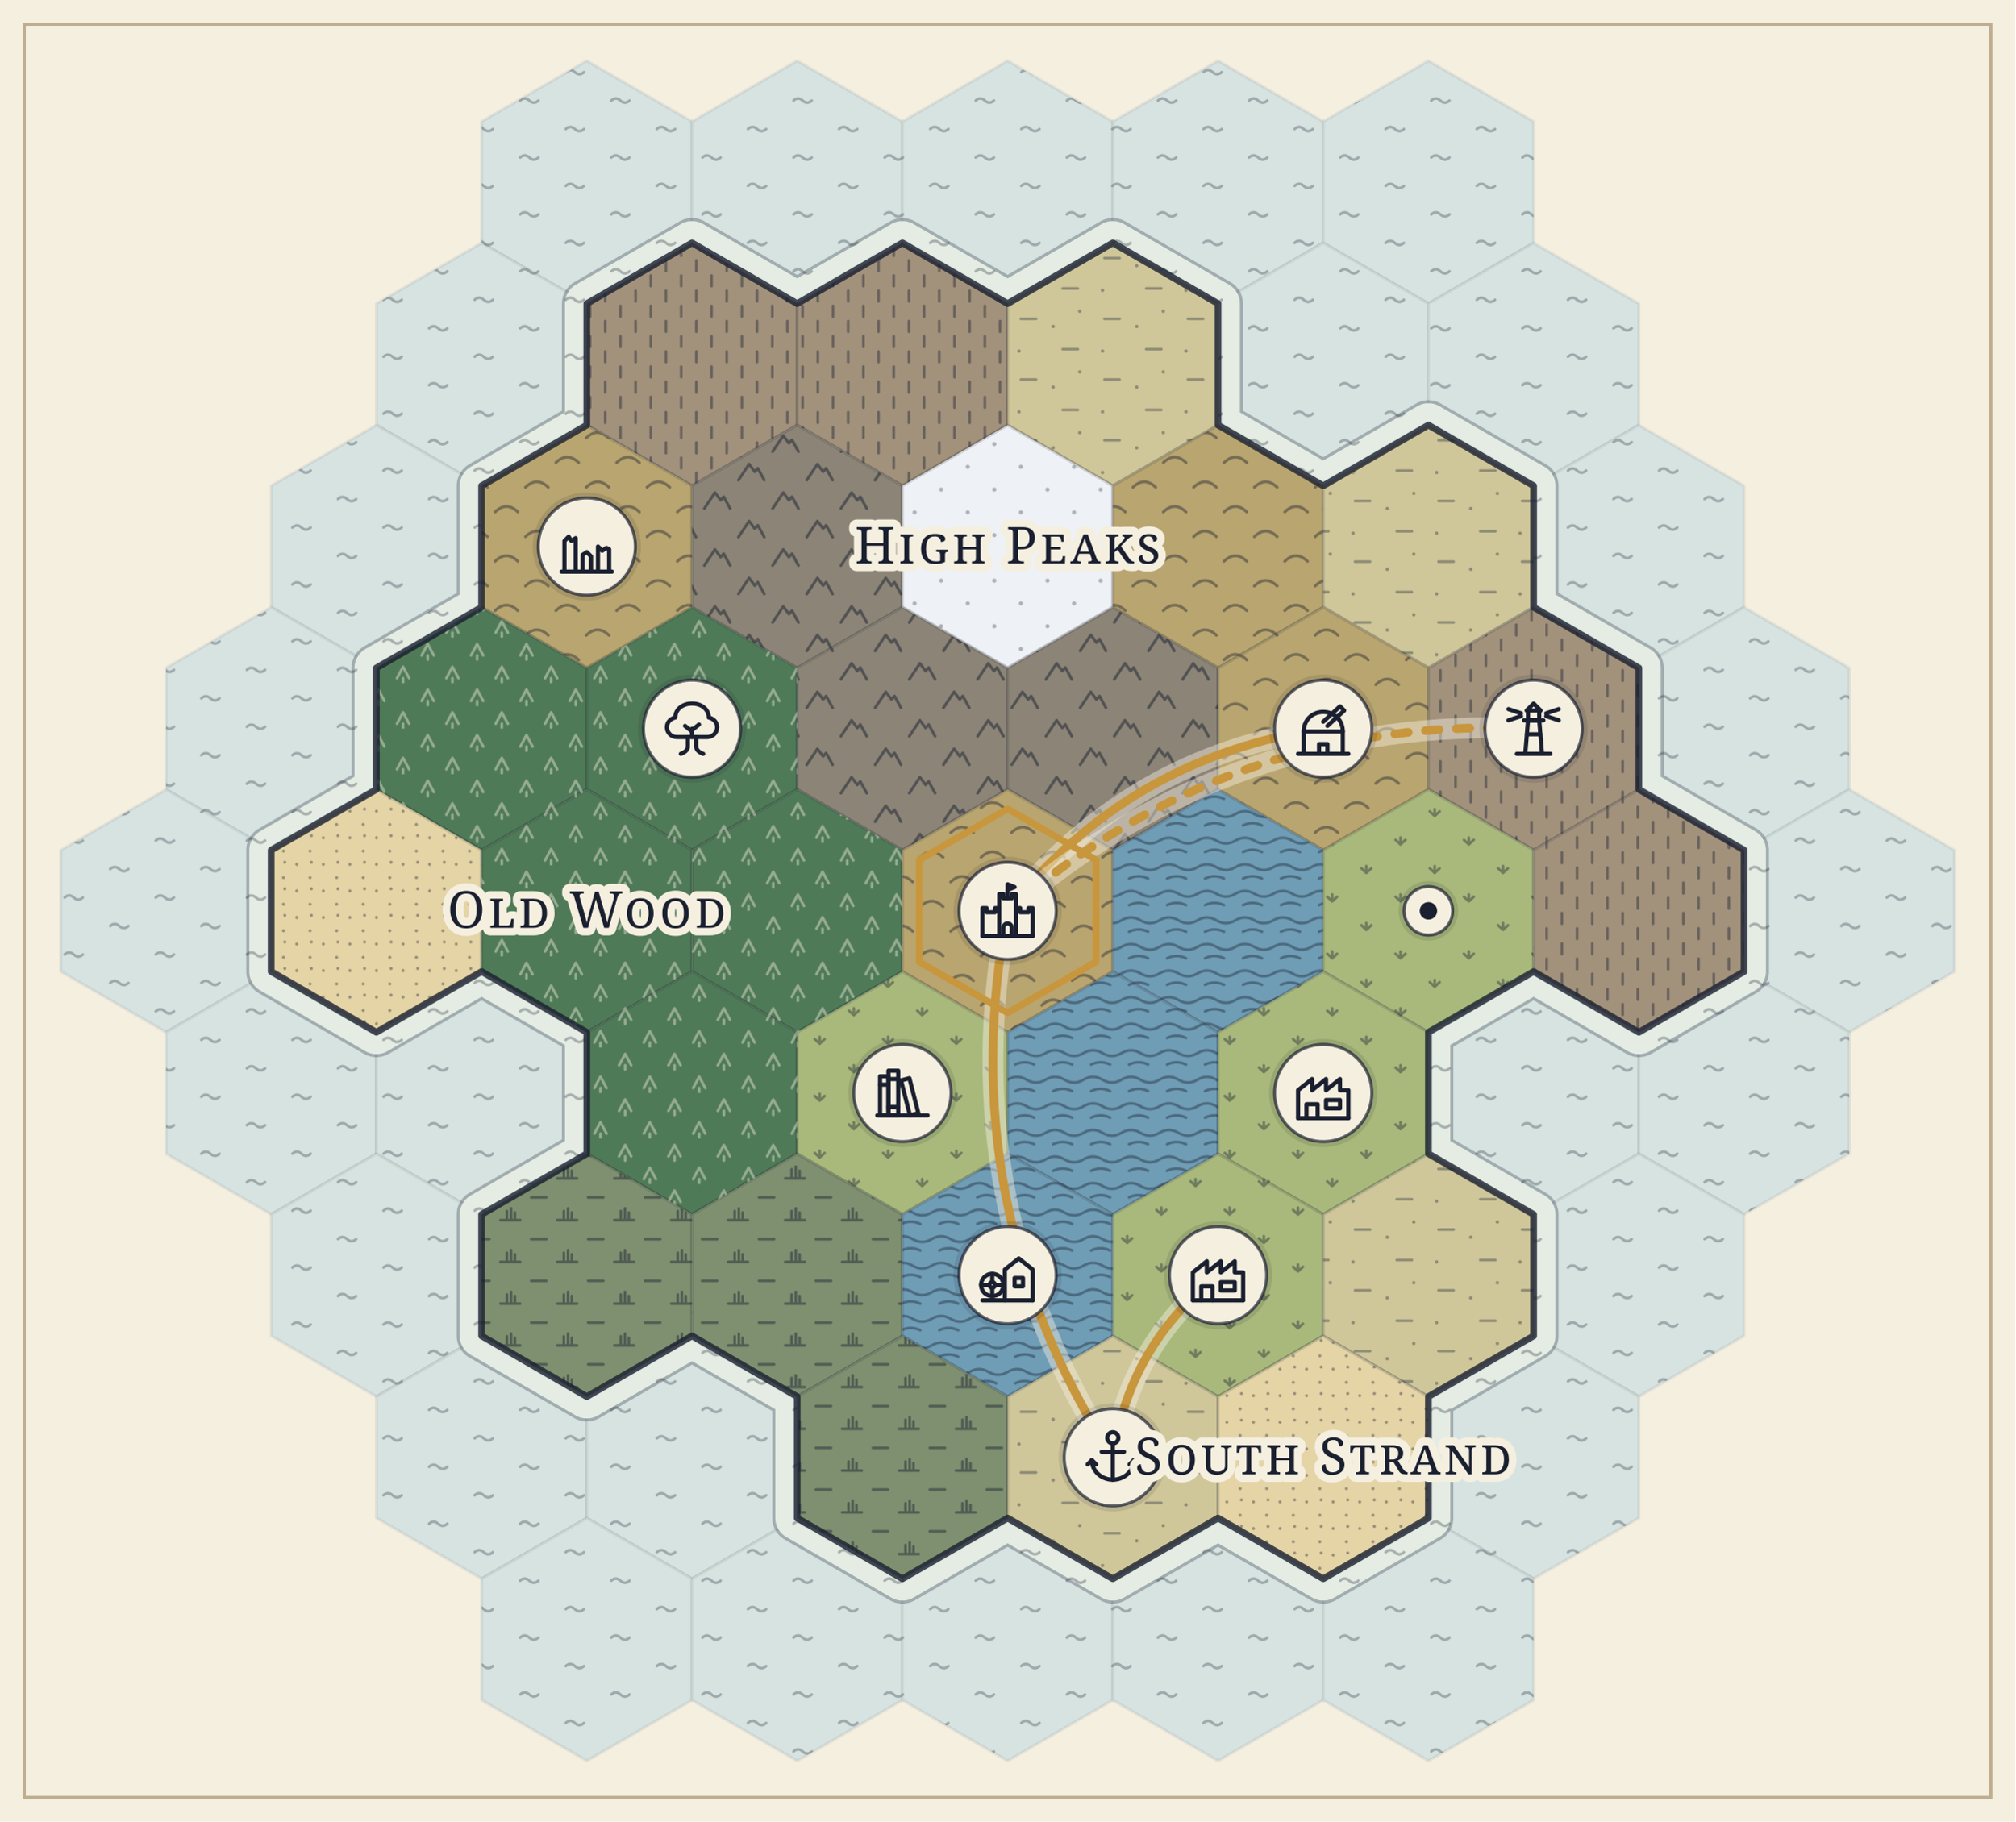
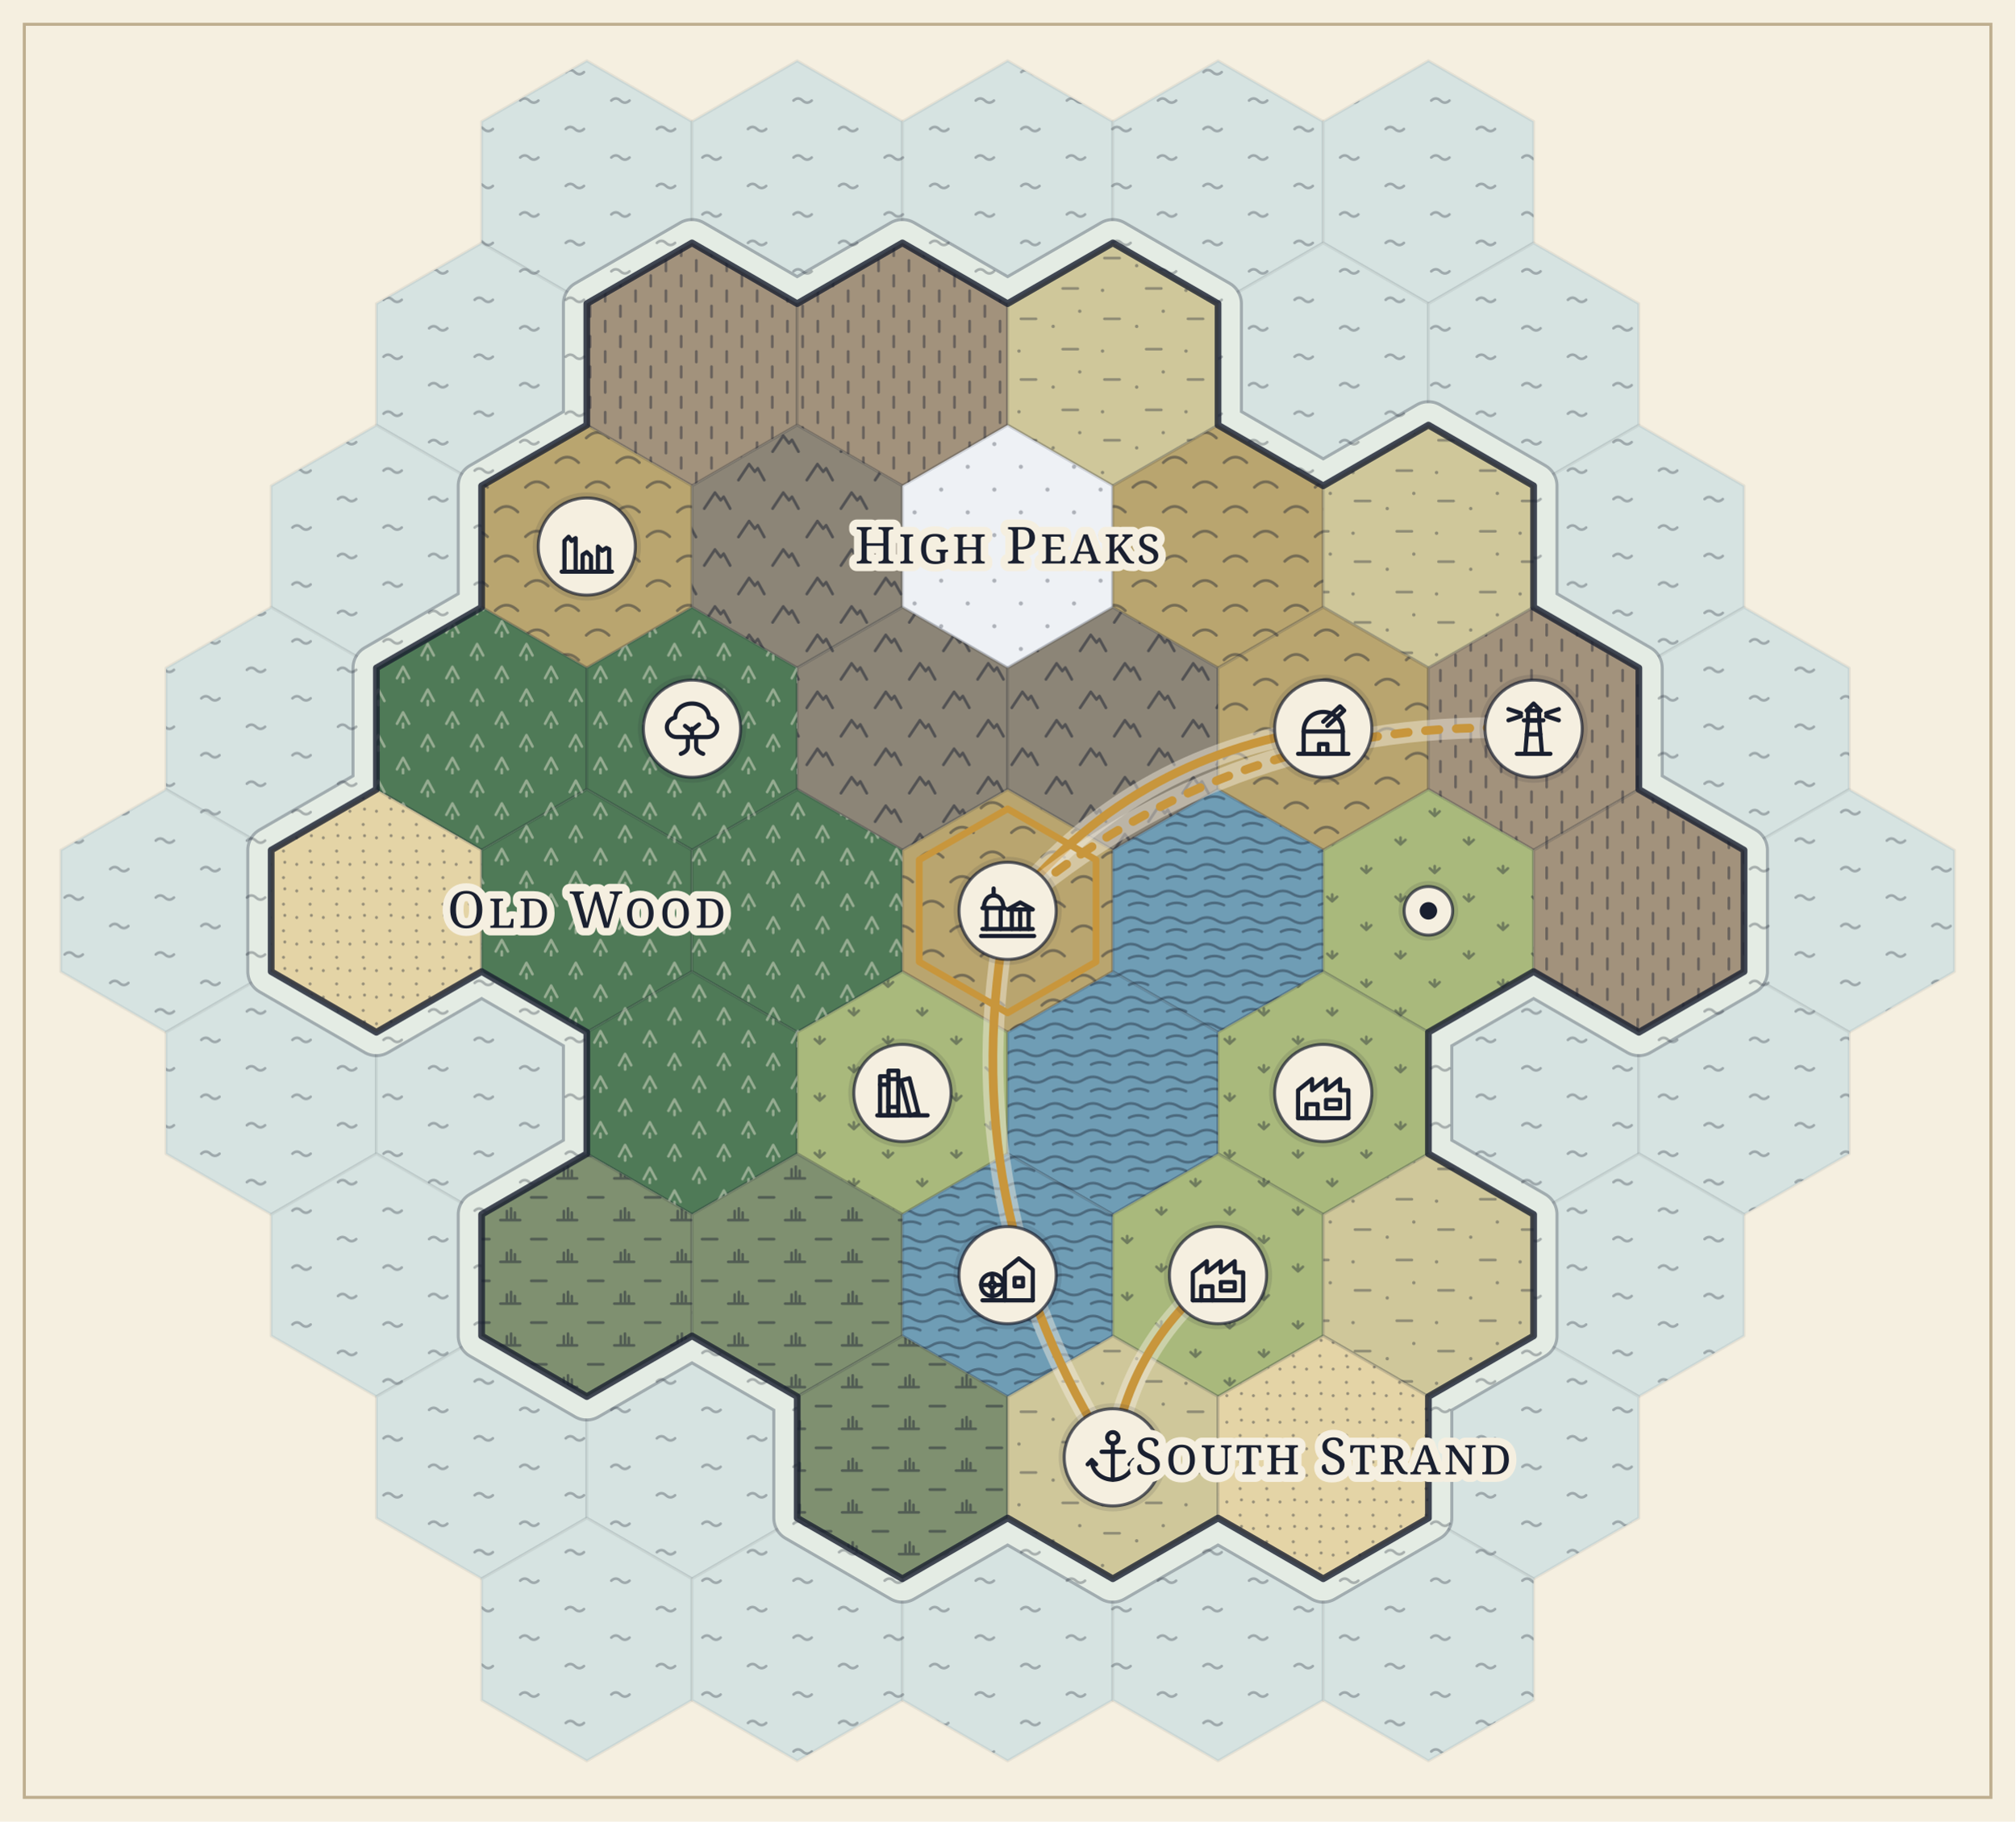
<svg xmlns="http://www.w3.org/2000/svg" viewBox="-265.42 -240 530.83 480" width="530.83" height="480" role="img" aria-labelledby="ki-map-arcadia-title">
  <defs>
    <pattern id="ki-map-arcadia-pattern-grassland" patternUnits="userSpaceOnUse" width="18" height="15">
      <g opacity="0.4">
        <path d="M3.2 3.8 L4.5 5 M4.5 3.2 L4.5 5 M5.8 3.8 L4.5 5 M12.2 11.3 L13.5 12.5 M13.5 10.7 L13.5 12.5 M14.8 11.3 L13.5 12.5" fill="none" stroke="#1a2030" stroke-width="0.7" stroke-linecap="round" stroke-linejoin="round" />
      </g>
    </pattern>
    <pattern id="ki-map-arcadia-pattern-forest" patternUnits="userSpaceOnUse" width="13" height="12">
      <g opacity="0.42">
        <path d="M1.65 4.7 L3.25 1.7 L4.85 4.7 M3.25 4.7 V5.8 M8.15 10.7 L9.75 7.7 L11.35 10.7 M9.75 10.7 V11.8" fill="none" stroke="#f5efe0" stroke-width="0.7" stroke-linecap="round" stroke-linejoin="round" />
      </g>
    </pattern>
    <pattern id="ki-map-arcadia-pattern-hills" patternUnits="userSpaceOnUse" width="16" height="13">
      <g opacity="0.42">
        <path d="M1 5.4 Q4 2.5 7 5.4 M9 11.9 Q12 9 15 11.9" fill="none" stroke="#1a2030" stroke-width="0.75" stroke-linecap="round" stroke-linejoin="round" />
      </g>
    </pattern>
    <pattern id="ki-map-arcadia-pattern-mountain" patternUnits="userSpaceOnUse" width="18" height="15">
      <g opacity="0.5">
        <path d="M1.1 6.5 L3.9 2.3 L5.4 4.3 L6.2 3.4 L7.9 6.5 M10.1 14 L12.9 9.8 L14.4 11.8 L15.2 10.9 L16.9 14" fill="none" stroke="#1a2030" stroke-width="0.75" stroke-linecap="round" stroke-linejoin="round" />
      </g>
    </pattern>
    <pattern id="ki-map-arcadia-pattern-coastal" patternUnits="userSpaceOnUse" width="22" height="16">
      <g opacity="0.35">
        <path d="M3.5 4 H7.5 M14.5 12 H18.5" fill="none" stroke="#1a2030" stroke-width="0.7" stroke-linecap="round" stroke-linejoin="round" />
        <g fill="#1a2030">
          <circle cx="12" cy="6" r="0.45" />
          <circle cx="3" cy="12.5" r="0.45" />
          <circle cx="19" cy="2" r="0.45" />
        </g>
      </g>
    </pattern>
    <pattern id="ki-map-arcadia-pattern-cliffs" patternUnits="userSpaceOnUse" width="8" height="8">
      <g opacity="0.42">
        <path d="M2 0.6 V3.4 M6 4.6 V7.4" fill="none" stroke="#1a2030" stroke-width="0.7" stroke-linecap="round" stroke-linejoin="round" />
      </g>
    </pattern>
    <pattern id="ki-map-arcadia-pattern-sand" patternUnits="userSpaceOnUse" width="7" height="7">
      <g opacity="0.38">
        <g fill="#1a2030">
          <circle cx="1.75" cy="1.75" r="0.4" />
          <circle cx="5.25" cy="5.25" r="0.4" />
          <circle cx="5.6" cy="1.2" r="0.4" />
        </g>
      </g>
    </pattern>
    <pattern id="ki-map-arcadia-pattern-river" patternUnits="userSpaceOnUse" width="20" height="7">
      <g opacity="0.4">
        <path d="M0 2.5 Q2.5 1 5 2.5 T10 2.5 T15 2.5 T20 2.5 M2 5.5 Q4.5 4.3 7 5.5 M12 5.5 Q14.5 4.3 17 5.5" fill="none" stroke="#1a2030" stroke-width="0.7" stroke-linecap="round" stroke-linejoin="round" />
      </g>
    </pattern>
    <pattern id="ki-map-arcadia-pattern-marsh" patternUnits="userSpaceOnUse" width="15" height="11">
      <g opacity="0.45">
        <path d="M1.4 4.5 H6.6 M3.1 4.5 V2.1 M4.2 4.5 V1.4 M5.2 4.5 V2.5 M9.5 9.5 H13.5" fill="none" stroke="#1a2030" stroke-width="0.7" stroke-linecap="round" stroke-linejoin="round" />
      </g>
    </pattern>
    <pattern id="ki-map-arcadia-pattern-snow" patternUnits="userSpaceOnUse" width="14" height="12">
      <g opacity="0.3">
        <g fill="#1a2030">
          <circle cx="3.5" cy="3" r="0.55" />
          <circle cx="10.5" cy="9" r="0.55" />
        </g>
      </g>
    </pattern>
    <pattern id="ki-map-arcadia-pattern-ocean" patternUnits="userSpaceOnUse" width="24" height="15">
      <g opacity="0.3">
        <path d="M3.6 4 Q4.8 2.9 6 4 Q7.2 5.1 8.4 4 M15.6 11.5 Q16.8 10.4 18 11.5 Q19.2 12.6 20.4 11.5" fill="none" stroke="#1a2030" stroke-width="0.7" stroke-linecap="round" stroke-linejoin="round" />
      </g>
    </pattern>
  </defs>
  <rect class="ki-paper" x="-265.42" y="-240" width="530.83" height="480" fill="#f5efe0" />
  <rect class="ki-neatline" x="-259.02" y="-233.6" width="518.03" height="467.2" fill="none" stroke="#9a8358" stroke-opacity="0.6" stroke-width="0.8" />
  <g class="ki-hexes ki-sea" stroke="#1a2030" stroke-opacity="0.07" stroke-width="0.8" stroke-linejoin="round">
    <polygon class="ki-hex" data-q="0" data-r="-4" data-terrain="ocean" points="-110.85,-224 -83.14,-208 -83.14,-176 -110.85,-160 -138.56,-176 -138.56,-208" fill="#d6e3e1" />
    <polygon class="ki-hex" data-q="1" data-r="-4" data-terrain="ocean" points="-55.43,-224 -27.71,-208 -27.71,-176 -55.43,-160 -83.14,-176 -83.14,-208" fill="#d6e3e1" />
    <polygon class="ki-hex" data-q="2" data-r="-4" data-terrain="ocean" points="0,-224 27.71,-208 27.71,-176 0,-160 -27.71,-176 -27.71,-208" fill="#d6e3e1" />
    <polygon class="ki-hex" data-q="3" data-r="-4" data-terrain="ocean" points="55.43,-224 83.14,-208 83.14,-176 55.43,-160 27.71,-176 27.71,-208" fill="#d6e3e1" />
    <polygon class="ki-hex" data-q="4" data-r="-4" data-terrain="ocean" points="110.85,-224 138.56,-208 138.56,-176 110.85,-160 83.14,-176 83.14,-208" fill="#d6e3e1" />
    <polygon class="ki-hex" data-q="-1" data-r="-3" data-terrain="ocean" points="-138.56,-176 -110.85,-160 -110.85,-128 -138.56,-112 -166.28,-128 -166.28,-160" fill="#d6e3e1" />
    <polygon class="ki-hex" data-q="3" data-r="-3" data-terrain="ocean" points="83.14,-176 110.85,-160 110.85,-128 83.14,-112 55.43,-128 55.43,-160" fill="#d6e3e1" />
    <polygon class="ki-hex" data-q="4" data-r="-3" data-terrain="ocean" points="138.56,-176 166.28,-160 166.28,-128 138.56,-112 110.85,-128 110.85,-160" fill="#d6e3e1" />
    <polygon class="ki-hex" data-q="-2" data-r="-2" data-terrain="ocean" points="-166.28,-128 -138.56,-112 -138.56,-80 -166.28,-64 -193.99,-80 -193.99,-112" fill="#d6e3e1" />
    <polygon class="ki-hex" data-q="4" data-r="-2" data-terrain="ocean" points="166.28,-128 193.99,-112 193.99,-80 166.28,-64 138.56,-80 138.56,-112" fill="#d6e3e1" />
    <polygon class="ki-hex" data-q="-3" data-r="-1" data-terrain="ocean" points="-193.99,-80 -166.28,-64 -166.28,-32 -193.99,-16 -221.7,-32 -221.7,-64" fill="#d6e3e1" />
    <polygon class="ki-hex" data-q="4" data-r="-1" data-terrain="ocean" points="193.99,-80 221.7,-64 221.7,-32 193.99,-16 166.28,-32 166.28,-64" fill="#d6e3e1" />
    <polygon class="ki-hex" data-q="-4" data-r="0" data-terrain="ocean" points="-221.7,-32 -193.99,-16 -193.99,16 -221.7,32 -249.42,16 -249.42,-16" fill="#d6e3e1" />
    <polygon class="ki-hex" data-q="4" data-r="0" data-terrain="ocean" points="221.7,-32 249.42,-16 249.42,16 221.7,32 193.99,16 193.99,-16" fill="#d6e3e1" />
    <polygon class="ki-hex" data-q="-4" data-r="1" data-terrain="ocean" points="-193.99,16 -166.28,32 -166.28,64 -193.99,80 -221.7,64 -221.7,32" fill="#d6e3e1" />
    <polygon class="ki-hex" data-q="-3" data-r="1" data-terrain="ocean" points="-138.56,16 -110.85,32 -110.85,64 -138.56,80 -166.28,64 -166.28,32" fill="#d6e3e1" />
    <polygon class="ki-hex" data-q="2" data-r="1" data-terrain="ocean" points="138.56,16 166.28,32 166.28,64 138.56,80 110.85,64 110.85,32" fill="#d6e3e1" />
    <polygon class="ki-hex" data-q="3" data-r="1" data-terrain="ocean" points="193.99,16 221.7,32 221.7,64 193.99,80 166.28,64 166.28,32" fill="#d6e3e1" />
    <polygon class="ki-hex" data-q="-4" data-r="2" data-terrain="ocean" points="-166.28,64 -138.56,80 -138.56,112 -166.28,128 -193.99,112 -193.99,80" fill="#d6e3e1" />
    <polygon class="ki-hex" data-q="2" data-r="2" data-terrain="ocean" points="166.28,64 193.99,80 193.99,112 166.28,128 138.56,112 138.56,80" fill="#d6e3e1" />
    <polygon class="ki-hex" data-q="-4" data-r="3" data-terrain="ocean" points="-138.56,112 -110.85,128 -110.85,160 -138.56,176 -166.28,160 -166.28,128" fill="#d6e3e1" />
    <polygon class="ki-hex" data-q="-3" data-r="3" data-terrain="ocean" points="-83.14,112 -55.43,128 -55.43,160 -83.14,176 -110.85,160 -110.85,128" fill="#d6e3e1" />
    <polygon class="ki-hex" data-q="1" data-r="3" data-terrain="ocean" points="138.56,112 166.28,128 166.28,160 138.56,176 110.85,160 110.85,128" fill="#d6e3e1" />
    <polygon class="ki-hex" data-q="-4" data-r="4" data-terrain="ocean" points="-110.85,160 -83.14,176 -83.14,208 -110.85,224 -138.56,208 -138.56,176" fill="#d6e3e1" />
    <polygon class="ki-hex" data-q="-3" data-r="4" data-terrain="ocean" points="-55.43,160 -27.71,176 -27.71,208 -55.43,224 -83.14,208 -83.14,176" fill="#d6e3e1" />
    <polygon class="ki-hex" data-q="-2" data-r="4" data-terrain="ocean" points="0,160 27.71,176 27.71,208 0,224 -27.71,208 -27.71,176" fill="#d6e3e1" />
    <polygon class="ki-hex" data-q="-1" data-r="4" data-terrain="ocean" points="55.43,160 83.14,176 83.14,208 55.43,224 27.71,208 27.71,176" fill="#d6e3e1" />
    <polygon class="ki-hex" data-q="0" data-r="4" data-terrain="ocean" points="110.85,160 138.56,176 138.56,208 110.85,224 83.14,208 83.14,176" fill="#d6e3e1" />
  </g>
  <g class="ki-shallows" fill="none" stroke-linecap="round" stroke-linejoin="round">
    <path d="M-83.14 -176 L-55.43 -160 L-27.71 -176 L0 -160 L27.71 -176 L55.43 -160 L55.43 -128 L83.14 -112 L110.85 -128 L138.56 -112 L138.56 -80 L166.28 -64 L166.28 -32 L193.99 -16 L193.99 16 L166.28 32 L138.56 16 L110.85 32 L110.85 64 L138.56 80 L138.56 112 L110.85 128 L110.85 160 L83.14 176 L55.43 160 L27.71 176 L0 160 L-27.71 176 L-55.43 160 L-55.43 128 L-83.14 112 L-110.85 128 L-138.56 112 L-138.56 80 L-110.85 64 L-110.85 32 L-138.56 16 L-166.28 32 L-193.99 16 L-193.99 -16 L-166.28 -32 L-166.28 -64 L-138.56 -80 L-138.56 -112 L-110.85 -128 L-110.85 -160 Z" stroke="#1a2030" stroke-opacity="0.28" stroke-width="13.12" />
    <path d="M-83.14 -176 L-55.43 -160 L-27.71 -176 L0 -160 L27.71 -176 L55.43 -160 L55.43 -128 L83.14 -112 L110.85 -128 L138.56 -112 L138.56 -80 L166.28 -64 L166.28 -32 L193.99 -16 L193.99 16 L166.28 32 L138.56 16 L110.85 32 L110.85 64 L138.56 80 L138.56 112 L110.85 128 L110.85 160 L83.14 176 L55.43 160 L27.71 176 L0 160 L-27.71 176 L-55.43 160 L-55.43 128 L-83.14 112 L-110.85 128 L-138.56 112 L-138.56 80 L-110.85 64 L-110.85 32 L-138.56 16 L-166.28 32 L-193.99 16 L-193.99 -16 L-166.28 -32 L-166.28 -64 L-138.56 -80 L-138.56 -112 L-110.85 -128 L-110.85 -160 Z" stroke="#e4ece4" stroke-width="11.52" />
  </g>
  <g class="ki-hexes ki-land" stroke="#1a2030" stroke-opacity="0.16" stroke-width="0.8" stroke-linejoin="round">
    <polygon class="ki-hex" data-q="0" data-r="-3" data-terrain="cliffs" points="-83.14,-176 -55.43,-160 -55.43,-128 -83.14,-112 -110.85,-128 -110.85,-160" fill="#a2927c" />
    <polygon class="ki-hex" data-q="1" data-r="-3" data-terrain="cliffs" points="-27.71,-176 0,-160 0,-128 -27.71,-112 -55.43,-128 -55.43,-160" fill="#a2927c" />
    <polygon class="ki-hex" data-q="2" data-r="-3" data-terrain="coastal" points="27.71,-176 55.43,-160 55.43,-128 27.71,-112 0,-128 0,-160" fill="#cfc79a" />
    <polygon class="ki-hex" data-q="-1" data-r="-2" data-terrain="hills" points="-110.85,-128 -83.14,-112 -83.14,-80 -110.85,-64 -138.56,-80 -138.56,-112" fill="#b9a56f" />
    <polygon class="ki-hex" data-q="0" data-r="-2" data-terrain="mountain" points="-55.43,-128 -27.71,-112 -27.71,-80 -55.43,-64 -83.14,-80 -83.14,-112" fill="#8c8577" />
    <polygon class="ki-hex" data-q="1" data-r="-2" data-terrain="snow" points="0,-128 27.71,-112 27.71,-80 0,-64 -27.71,-80 -27.71,-112" fill="#eef1f5" />
    <polygon class="ki-hex" data-q="2" data-r="-2" data-terrain="hills" points="55.43,-128 83.14,-112 83.14,-80 55.43,-64 27.71,-80 27.71,-112" fill="#b9a56f" />
    <polygon class="ki-hex" data-q="3" data-r="-2" data-terrain="coastal" points="110.85,-128 138.56,-112 138.56,-80 110.85,-64 83.14,-80 83.14,-112" fill="#cfc79a" />
    <polygon class="ki-hex" data-q="-2" data-r="-1" data-terrain="forest" points="-138.56,-80 -110.85,-64 -110.85,-32 -138.56,-16 -166.28,-32 -166.28,-64" fill="#4f7a57" />
    <polygon class="ki-hex" data-q="-1" data-r="-1" data-terrain="forest" points="-83.14,-80 -55.43,-64 -55.43,-32 -83.14,-16 -110.85,-32 -110.85,-64" fill="#4f7a57" />
    <polygon class="ki-hex" data-q="0" data-r="-1" data-terrain="mountain" points="-27.71,-80 0,-64 0,-32 -27.71,-16 -55.43,-32 -55.43,-64" fill="#8c8577" />
    <polygon class="ki-hex" data-q="1" data-r="-1" data-terrain="mountain" points="27.71,-80 55.43,-64 55.43,-32 27.71,-16 0,-32 0,-64" fill="#8c8577" />
    <polygon class="ki-hex" data-q="2" data-r="-1" data-terrain="hills" points="83.14,-80 110.85,-64 110.85,-32 83.14,-16 55.43,-32 55.43,-64" fill="#b9a56f" />
    <polygon class="ki-hex" data-q="3" data-r="-1" data-terrain="cliffs" points="138.56,-80 166.28,-64 166.28,-32 138.56,-16 110.85,-32 110.85,-64" fill="#a2927c" />
    <polygon class="ki-hex" data-q="-3" data-r="0" data-terrain="sand" points="-166.28,-32 -138.56,-16 -138.56,16 -166.28,32 -193.99,16 -193.99,-16" fill="#e4d4a6" />
    <polygon class="ki-hex" data-q="-2" data-r="0" data-terrain="forest" points="-110.85,-32 -83.14,-16 -83.14,16 -110.85,32 -138.56,16 -138.56,-16" fill="#4f7a57" />
    <polygon class="ki-hex" data-q="-1" data-r="0" data-terrain="forest" points="-55.43,-32 -27.71,-16 -27.71,16 -55.43,32 -83.14,16 -83.14,-16" fill="#4f7a57" />
    <polygon class="ki-hex" data-q="0" data-r="0" data-terrain="hills" points="0,-32 27.71,-16 27.71,16 0,32 -27.71,16 -27.71,-16" fill="#b9a56f" />
    <polygon class="ki-hex" data-q="1" data-r="0" data-terrain="river" points="55.43,-32 83.14,-16 83.14,16 55.43,32 27.71,16 27.71,-16" fill="#6f9db5" />
    <polygon class="ki-hex" data-q="2" data-r="0" data-terrain="grassland" points="110.85,-32 138.56,-16 138.56,16 110.85,32 83.14,16 83.14,-16" fill="#a9b97c" />
    <polygon class="ki-hex" data-q="3" data-r="0" data-terrain="cliffs" points="166.28,-32 193.99,-16 193.99,16 166.28,32 138.56,16 138.56,-16" fill="#a2927c" />
    <polygon class="ki-hex" data-q="-2" data-r="1" data-terrain="forest" points="-83.14,16 -55.43,32 -55.43,64 -83.14,80 -110.85,64 -110.85,32" fill="#4f7a57" />
    <polygon class="ki-hex" data-q="-1" data-r="1" data-terrain="grassland" points="-27.71,16 0,32 0,64 -27.71,80 -55.43,64 -55.43,32" fill="#a9b97c" />
    <polygon class="ki-hex" data-q="0" data-r="1" data-terrain="river" points="27.71,16 55.43,32 55.43,64 27.71,80 0,64 0,32" fill="#6f9db5" />
    <polygon class="ki-hex" data-q="1" data-r="1" data-terrain="grassland" points="83.14,16 110.85,32 110.85,64 83.14,80 55.43,64 55.43,32" fill="#a9b97c" />
    <polygon class="ki-hex" data-q="-3" data-r="2" data-terrain="marsh" points="-110.85,64 -83.14,80 -83.14,112 -110.85,128 -138.56,112 -138.56,80" fill="#7f9070" />
    <polygon class="ki-hex" data-q="-2" data-r="2" data-terrain="marsh" points="-55.43,64 -27.71,80 -27.71,112 -55.43,128 -83.14,112 -83.14,80" fill="#7f9070" />
    <polygon class="ki-hex" data-q="-1" data-r="2" data-terrain="river" points="0,64 27.71,80 27.71,112 0,128 -27.71,112 -27.71,80" fill="#6f9db5" />
    <polygon class="ki-hex" data-q="0" data-r="2" data-terrain="grassland" points="55.43,64 83.14,80 83.14,112 55.43,128 27.71,112 27.71,80" fill="#a9b97c" />
    <polygon class="ki-hex" data-q="1" data-r="2" data-terrain="coastal" points="110.85,64 138.56,80 138.56,112 110.85,128 83.14,112 83.14,80" fill="#cfc79a" />
    <polygon class="ki-hex" data-q="-2" data-r="3" data-terrain="marsh" points="-27.71,112 0,128 0,160 -27.71,176 -55.43,160 -55.43,128" fill="#7f9070" />
    <polygon class="ki-hex" data-q="-1" data-r="3" data-terrain="coastal" points="27.71,112 55.43,128 55.43,160 27.71,176 0,160 0,128" fill="#cfc79a" />
    <polygon class="ki-hex" data-q="0" data-r="3" data-terrain="sand" points="83.14,112 110.85,128 110.85,160 83.14,176 55.43,160 55.43,128" fill="#e4d4a6" />
  </g>
  <g class="ki-terrain-patterns" stroke="none">
    <polygon data-terrain="ocean" points="-110.85,-224 -83.14,-208 -83.14,-176 -110.85,-160 -138.56,-176 -138.56,-208" fill="url(#ki-map-arcadia-pattern-ocean)" />
    <polygon data-terrain="ocean" points="-55.43,-224 -27.71,-208 -27.71,-176 -55.43,-160 -83.14,-176 -83.14,-208" fill="url(#ki-map-arcadia-pattern-ocean)" />
    <polygon data-terrain="ocean" points="0,-224 27.71,-208 27.71,-176 0,-160 -27.71,-176 -27.71,-208" fill="url(#ki-map-arcadia-pattern-ocean)" />
    <polygon data-terrain="ocean" points="55.43,-224 83.14,-208 83.14,-176 55.43,-160 27.71,-176 27.71,-208" fill="url(#ki-map-arcadia-pattern-ocean)" />
    <polygon data-terrain="ocean" points="110.85,-224 138.56,-208 138.56,-176 110.85,-160 83.14,-176 83.14,-208" fill="url(#ki-map-arcadia-pattern-ocean)" />
    <polygon data-terrain="ocean" points="-138.56,-176 -110.85,-160 -110.85,-128 -138.56,-112 -166.28,-128 -166.28,-160" fill="url(#ki-map-arcadia-pattern-ocean)" />
    <polygon data-terrain="cliffs" points="-83.14,-176 -55.43,-160 -55.43,-128 -83.14,-112 -110.85,-128 -110.85,-160" fill="url(#ki-map-arcadia-pattern-cliffs)" />
    <polygon data-terrain="cliffs" points="-27.71,-176 0,-160 0,-128 -27.71,-112 -55.43,-128 -55.43,-160" fill="url(#ki-map-arcadia-pattern-cliffs)" />
    <polygon data-terrain="coastal" points="27.71,-176 55.43,-160 55.43,-128 27.71,-112 0,-128 0,-160" fill="url(#ki-map-arcadia-pattern-coastal)" />
    <polygon data-terrain="ocean" points="83.14,-176 110.85,-160 110.85,-128 83.14,-112 55.43,-128 55.43,-160" fill="url(#ki-map-arcadia-pattern-ocean)" />
    <polygon data-terrain="ocean" points="138.56,-176 166.28,-160 166.28,-128 138.56,-112 110.85,-128 110.85,-160" fill="url(#ki-map-arcadia-pattern-ocean)" />
    <polygon data-terrain="ocean" points="-166.28,-128 -138.56,-112 -138.56,-80 -166.28,-64 -193.99,-80 -193.99,-112" fill="url(#ki-map-arcadia-pattern-ocean)" />
    <polygon data-terrain="hills" points="-110.85,-128 -83.14,-112 -83.14,-80 -110.85,-64 -138.56,-80 -138.56,-112" fill="url(#ki-map-arcadia-pattern-hills)" />
    <polygon data-terrain="mountain" points="-55.43,-128 -27.71,-112 -27.71,-80 -55.43,-64 -83.14,-80 -83.14,-112" fill="url(#ki-map-arcadia-pattern-mountain)" />
    <polygon data-terrain="snow" points="0,-128 27.71,-112 27.71,-80 0,-64 -27.71,-80 -27.71,-112" fill="url(#ki-map-arcadia-pattern-snow)" />
    <polygon data-terrain="hills" points="55.43,-128 83.14,-112 83.14,-80 55.43,-64 27.71,-80 27.71,-112" fill="url(#ki-map-arcadia-pattern-hills)" />
    <polygon data-terrain="coastal" points="110.85,-128 138.56,-112 138.56,-80 110.85,-64 83.14,-80 83.14,-112" fill="url(#ki-map-arcadia-pattern-coastal)" />
    <polygon data-terrain="ocean" points="166.28,-128 193.99,-112 193.99,-80 166.28,-64 138.56,-80 138.56,-112" fill="url(#ki-map-arcadia-pattern-ocean)" />
    <polygon data-terrain="ocean" points="-193.99,-80 -166.28,-64 -166.28,-32 -193.99,-16 -221.7,-32 -221.7,-64" fill="url(#ki-map-arcadia-pattern-ocean)" />
    <polygon data-terrain="forest" points="-138.56,-80 -110.85,-64 -110.85,-32 -138.56,-16 -166.28,-32 -166.28,-64" fill="url(#ki-map-arcadia-pattern-forest)" />
    <polygon data-terrain="forest" points="-83.14,-80 -55.43,-64 -55.43,-32 -83.14,-16 -110.85,-32 -110.85,-64" fill="url(#ki-map-arcadia-pattern-forest)" />
    <polygon data-terrain="mountain" points="-27.71,-80 0,-64 0,-32 -27.71,-16 -55.43,-32 -55.43,-64" fill="url(#ki-map-arcadia-pattern-mountain)" />
    <polygon data-terrain="mountain" points="27.71,-80 55.43,-64 55.43,-32 27.71,-16 0,-32 0,-64" fill="url(#ki-map-arcadia-pattern-mountain)" />
    <polygon data-terrain="hills" points="83.14,-80 110.85,-64 110.85,-32 83.14,-16 55.43,-32 55.43,-64" fill="url(#ki-map-arcadia-pattern-hills)" />
    <polygon data-terrain="cliffs" points="138.56,-80 166.28,-64 166.28,-32 138.56,-16 110.85,-32 110.85,-64" fill="url(#ki-map-arcadia-pattern-cliffs)" />
    <polygon data-terrain="ocean" points="193.99,-80 221.7,-64 221.7,-32 193.99,-16 166.28,-32 166.28,-64" fill="url(#ki-map-arcadia-pattern-ocean)" />
    <polygon data-terrain="ocean" points="-221.7,-32 -193.99,-16 -193.99,16 -221.7,32 -249.42,16 -249.42,-16" fill="url(#ki-map-arcadia-pattern-ocean)" />
    <polygon data-terrain="sand" points="-166.28,-32 -138.56,-16 -138.56,16 -166.28,32 -193.99,16 -193.99,-16" fill="url(#ki-map-arcadia-pattern-sand)" />
    <polygon data-terrain="forest" points="-110.85,-32 -83.14,-16 -83.14,16 -110.85,32 -138.56,16 -138.56,-16" fill="url(#ki-map-arcadia-pattern-forest)" />
    <polygon data-terrain="forest" points="-55.43,-32 -27.71,-16 -27.71,16 -55.43,32 -83.14,16 -83.14,-16" fill="url(#ki-map-arcadia-pattern-forest)" />
    <polygon data-terrain="hills" points="0,-32 27.71,-16 27.71,16 0,32 -27.71,16 -27.71,-16" fill="url(#ki-map-arcadia-pattern-hills)" />
    <polygon data-terrain="river" points="55.43,-32 83.14,-16 83.14,16 55.43,32 27.71,16 27.71,-16" fill="url(#ki-map-arcadia-pattern-river)" />
    <polygon data-terrain="grassland" points="110.85,-32 138.56,-16 138.56,16 110.85,32 83.14,16 83.14,-16" fill="url(#ki-map-arcadia-pattern-grassland)" />
    <polygon data-terrain="cliffs" points="166.28,-32 193.99,-16 193.99,16 166.28,32 138.56,16 138.56,-16" fill="url(#ki-map-arcadia-pattern-cliffs)" />
    <polygon data-terrain="ocean" points="221.7,-32 249.42,-16 249.42,16 221.7,32 193.99,16 193.99,-16" fill="url(#ki-map-arcadia-pattern-ocean)" />
    <polygon data-terrain="ocean" points="-193.99,16 -166.28,32 -166.28,64 -193.99,80 -221.7,64 -221.7,32" fill="url(#ki-map-arcadia-pattern-ocean)" />
    <polygon data-terrain="ocean" points="-138.56,16 -110.85,32 -110.85,64 -138.56,80 -166.28,64 -166.28,32" fill="url(#ki-map-arcadia-pattern-ocean)" />
    <polygon data-terrain="forest" points="-83.14,16 -55.43,32 -55.43,64 -83.14,80 -110.85,64 -110.85,32" fill="url(#ki-map-arcadia-pattern-forest)" />
    <polygon data-terrain="grassland" points="-27.71,16 0,32 0,64 -27.71,80 -55.43,64 -55.43,32" fill="url(#ki-map-arcadia-pattern-grassland)" />
    <polygon data-terrain="river" points="27.71,16 55.43,32 55.43,64 27.71,80 0,64 0,32" fill="url(#ki-map-arcadia-pattern-river)" />
    <polygon data-terrain="grassland" points="83.14,16 110.85,32 110.85,64 83.14,80 55.43,64 55.43,32" fill="url(#ki-map-arcadia-pattern-grassland)" />
    <polygon data-terrain="ocean" points="138.56,16 166.28,32 166.28,64 138.56,80 110.85,64 110.85,32" fill="url(#ki-map-arcadia-pattern-ocean)" />
    <polygon data-terrain="ocean" points="193.99,16 221.7,32 221.7,64 193.99,80 166.28,64 166.28,32" fill="url(#ki-map-arcadia-pattern-ocean)" />
    <polygon data-terrain="ocean" points="-166.28,64 -138.56,80 -138.56,112 -166.28,128 -193.99,112 -193.99,80" fill="url(#ki-map-arcadia-pattern-ocean)" />
    <polygon data-terrain="marsh" points="-110.85,64 -83.14,80 -83.14,112 -110.85,128 -138.56,112 -138.56,80" fill="url(#ki-map-arcadia-pattern-marsh)" />
    <polygon data-terrain="marsh" points="-55.43,64 -27.71,80 -27.71,112 -55.43,128 -83.14,112 -83.14,80" fill="url(#ki-map-arcadia-pattern-marsh)" />
    <polygon data-terrain="river" points="0,64 27.71,80 27.71,112 0,128 -27.71,112 -27.71,80" fill="url(#ki-map-arcadia-pattern-river)" />
    <polygon data-terrain="grassland" points="55.43,64 83.14,80 83.14,112 55.43,128 27.71,112 27.71,80" fill="url(#ki-map-arcadia-pattern-grassland)" />
    <polygon data-terrain="coastal" points="110.85,64 138.56,80 138.56,112 110.85,128 83.14,112 83.14,80" fill="url(#ki-map-arcadia-pattern-coastal)" />
    <polygon data-terrain="ocean" points="166.28,64 193.99,80 193.99,112 166.28,128 138.56,112 138.56,80" fill="url(#ki-map-arcadia-pattern-ocean)" />
    <polygon data-terrain="ocean" points="-138.56,112 -110.85,128 -110.85,160 -138.56,176 -166.28,160 -166.28,128" fill="url(#ki-map-arcadia-pattern-ocean)" />
    <polygon data-terrain="ocean" points="-83.14,112 -55.43,128 -55.43,160 -83.14,176 -110.85,160 -110.85,128" fill="url(#ki-map-arcadia-pattern-ocean)" />
    <polygon data-terrain="marsh" points="-27.71,112 0,128 0,160 -27.71,176 -55.43,160 -55.43,128" fill="url(#ki-map-arcadia-pattern-marsh)" />
    <polygon data-terrain="coastal" points="27.71,112 55.43,128 55.43,160 27.71,176 0,160 0,128" fill="url(#ki-map-arcadia-pattern-coastal)" />
    <polygon data-terrain="sand" points="83.14,112 110.85,128 110.85,160 83.14,176 55.43,160 55.43,128" fill="url(#ki-map-arcadia-pattern-sand)" />
    <polygon data-terrain="ocean" points="138.56,112 166.28,128 166.28,160 138.56,176 110.85,160 110.85,128" fill="url(#ki-map-arcadia-pattern-ocean)" />
    <polygon data-terrain="ocean" points="-110.85,160 -83.14,176 -83.14,208 -110.85,224 -138.56,208 -138.56,176" fill="url(#ki-map-arcadia-pattern-ocean)" />
    <polygon data-terrain="ocean" points="-55.43,160 -27.71,176 -27.71,208 -55.43,224 -83.14,208 -83.14,176" fill="url(#ki-map-arcadia-pattern-ocean)" />
    <polygon data-terrain="ocean" points="0,160 27.71,176 27.71,208 0,224 -27.71,208 -27.71,176" fill="url(#ki-map-arcadia-pattern-ocean)" />
    <polygon data-terrain="ocean" points="55.43,160 83.14,176 83.14,208 55.43,224 27.71,208 27.71,176" fill="url(#ki-map-arcadia-pattern-ocean)" />
    <polygon data-terrain="ocean" points="110.85,160 138.56,176 138.56,208 110.85,224 83.14,208 83.14,176" fill="url(#ki-map-arcadia-pattern-ocean)" />
  </g>
  <path class="ki-coast" d="M-83.14 -176 L-55.43 -160 L-27.71 -176 L0 -160 L27.71 -176 L55.43 -160 L55.43 -128 L83.14 -112 L110.85 -128 L138.56 -112 L138.56 -80 L166.28 -64 L166.28 -32 L193.99 -16 L193.99 16 L166.28 32 L138.56 16 L110.85 32 L110.85 64 L138.56 80 L138.56 112 L110.85 128 L110.85 160 L83.14 176 L55.43 160 L27.71 176 L0 160 L-27.71 176 L-55.43 160 L-55.43 128 L-83.14 112 L-110.85 128 L-138.56 112 L-138.56 80 L-110.85 64 L-110.85 32 L-138.56 16 L-166.28 32 L-193.99 16 L-193.99 -16 L-166.28 -32 L-166.28 -64 L-138.56 -80 L-138.56 -112 L-110.85 -128 L-110.85 -160 Z" fill="none" stroke="#1a2030" stroke-opacity="0.8" stroke-width="1.78" stroke-linecap="round" stroke-linejoin="round" />
  <g class="ki-routes" fill="none" stroke-linecap="round" stroke-linejoin="round">
    <g class="ki-route ki-route-active">
      <path d="M27.71 144 Q-14.94 77.54 0 0" stroke="#f5efe0" stroke-opacity="0.45" stroke-width="5.49" />
      <path d="M27.71 144 Q-14.94 77.54 0 0" stroke="#c8963c" stroke-width="2.29" />
    </g>
    <g class="ki-route ki-route-active">
      <path d="M0 0 Q31.97 -40.63 83.14 -48" stroke="#f5efe0" stroke-opacity="0.45" stroke-width="5.49" />
      <path d="M0 0 Q31.97 -40.63 83.14 -48" stroke="#c8963c" stroke-width="2.29" />
    </g>
    <g class="ki-route ki-route-active">
      <path d="M27.71 144 Q31.97 114.46 55.43 96" stroke="#f5efe0" stroke-opacity="0.45" stroke-width="5.49" />
      <path d="M27.71 144 Q31.97 114.46 55.43 96" stroke="#c8963c" stroke-width="2.29" />
    </g>
    <g class="ki-route ki-route-pending">
      <path d="M0 0 Q59.68 -51.71 138.56 -48" stroke="#f5efe0" stroke-opacity="0.45" stroke-width="5.49" />
      <path d="M0 0 Q59.68 -51.71 138.56 -48" stroke="#c8963c" stroke-width="2.29" stroke-dasharray="3.56 4.57" />
    </g>
  </g>
  <g class="ki-structures">
    <g class="ki-structure" data-structure="ruins" data-condition="ruined">
      <circle cx="-110.85" cy="-96" r="14.25" fill="#1a2030" fill-opacity="0.12" />
      <circle cx="-110.85" cy="-96" r="12.8" fill="#f5efe0" stroke="#1a2030" stroke-opacity="0.7" stroke-width="0.8" />
      <g transform="translate(-119.68 -104.83) scale(0.736)" fill="none" stroke="#1a2030" stroke-width="1.5" stroke-linecap="round" stroke-linejoin="round">
        <path d="M4 21 V10 L5.5 8.5 L6.5 10 L8 9 V21" />
        <path d="M10.5 21 V15 L12 14 L13.5 15.5 V21" />
        <path d="M16 21 V12 L17.5 13.5 L19 12.5 L20 13 V21" />
        <path d="M3 21 H21" />
      </g>
    </g>
    <g class="ki-structure" data-structure="ancient-forest" data-condition="thriving">
      <circle cx="-83.14" cy="-48" r="14.25" fill="#1a2030" fill-opacity="0.12" />
      <circle cx="-83.14" cy="-48" r="12.8" fill="#f5efe0" stroke="#1a2030" stroke-opacity="0.7" stroke-width="0.8" />
      <g transform="translate(-91.97 -56.83) scale(0.736)" fill="none" stroke="#1a2030" stroke-width="1.5" stroke-linecap="round" stroke-linejoin="round">
        <path d="M12 3 C8.5 3 6 5.2 6 8 C4.2 8.4 3 9.8 3 11.5 C3 13.4 4.6 15 6.5 15 H17.5 C19.4 15 21 13.4 21 11.5 C21 9.8 19.8 8.4 18 8 C18 5.2 15.5 3 12 3 Z" />
        <path d="M10.5 15 V18.5 C10.5 19.5 9.5 20.5 8 21 M13.5 15 V18.5 C13.5 19.5 14.5 20.5 16 21" />
        <path d="M12 15 V12 M12 13 L9.5 11 M12 12.5 L14.5 10.5" />
      </g>
    </g>
    <g class="ki-structure" data-structure="observatory" data-condition="thriving">
      <circle cx="83.14" cy="-48" r="14.25" fill="#1a2030" fill-opacity="0.12" />
      <circle cx="83.14" cy="-48" r="12.8" fill="#f5efe0" stroke="#1a2030" stroke-opacity="0.7" stroke-width="0.8" />
      <g transform="translate(74.31 -56.83) scale(0.736)" fill="none" stroke="#1a2030" stroke-width="1.5" stroke-linecap="round" stroke-linejoin="round">
        <path d="M5 21 V13 H19 V21" />
        <path d="M5 13 C5 9 8 6 12 6 C16 6 19 9 19 13" />
        <path d="M12 9.5 L18 4 M13.5 11 L19.5 5.5 M18 4 L19.5 5.5" />
        <path d="M10.5 21 V17.5 H13.5 V21" />
        <path d="M3 21 H21" />
      </g>
    </g>
    <g class="ki-structure" data-structure="lighthouse" data-condition="thriving">
      <circle cx="138.56" cy="-48" r="14.25" fill="#1a2030" fill-opacity="0.12" />
      <circle cx="138.56" cy="-48" r="12.8" fill="#f5efe0" stroke="#1a2030" stroke-opacity="0.7" stroke-width="0.8" />
      <g transform="translate(129.73 -56.83) scale(0.736)" fill="none" stroke="#1a2030" stroke-width="1.5" stroke-linecap="round" stroke-linejoin="round">
        <path d="M9 21 L10 9 H14 L15 21" />
        <path d="M8.5 9 H15.5" />
        <rect x="10" y="5.5" width="4" height="3.5" />
        <path d="M9.5 5.5 L12 3 L14.5 5.5" />
        <path d="M9.6 14 H14.4" />
        <path d="M3 5 L7.5 6.5 M3 9 L7.5 7.5 M21 5 L16.5 6.5 M21 9 L16.5 7.5" />
        <path d="M6 21 H18" />
      </g>
    </g>
-     <g class="ki-structure" data-structure="citadel" data-condition="thriving">
+     <g class="ki-structure" data-structure="capital" data-condition="thriving">
      <circle cx="0" cy="0" r="14.25" fill="#1a2030" fill-opacity="0.12" />
      <circle cx="0" cy="0" r="12.8" fill="#f5efe0" stroke="#1a2030" stroke-opacity="0.7" stroke-width="0.8" />
      <g transform="translate(-8.83 -8.83) scale(0.736)" fill="none" stroke="#1a2030" stroke-width="1.5" stroke-linecap="round" stroke-linejoin="round">
-         <path d="M9 21 V6 H10.5 V7.5 H13.5 V6 H15 V21" />
-         <path d="M3 21 V11 H4.5 V12.5 H7.5 V11 H9" />
-         <path d="M15 11 H16.5 V12.5 H19.5 V11 H21 V21" />
-         <path d="M12 7.5 V2.5 L14.5 3.5 L12 4.5" />
-         <path d="M10.5 21 V18 C10.5 17.2 11.2 16.5 12 16.5 C12.8 16.5 13.5 17.2 13.5 18 V21" />
-         <path d="M3 21 H21" />
+         <path d="M3.5 11 C3.5 8.2 5 6.5 7 6.5 C9 6.5 10.5 8.2 10.5 11" />
+         <path d="M7 6.5 V4" />
+         <path d="M3 11 H11" />
+         <path d="M4.5 11 V18.5 M9.5 11 V18.5" />
+         <path d="M12 11.5 L16.5 9 L21 11.5 Z" />
+         <path d="M13.5 11.5 V18.5 M16.5 11.5 V18.5 M19.5 11.5 V18.5" />
+         <path d="M3 18.5 H21 M2.5 21 H21.5" />
      </g>
    </g>
    <g class="ki-structure" data-structure="cottage" data-condition="quiet">
      <circle cx="110.85" cy="0" r="7.85" fill="#1a2030" fill-opacity="0.12" />
      <circle cx="110.85" cy="0" r="6.4" fill="#f5efe0" stroke="#1a2030" stroke-opacity="0.7" stroke-width="0.8" />
      <circle cx="110.85" cy="0" r="2.3" fill="#1a2030" />
    </g>
    <g class="ki-structure" data-structure="library" data-condition="quiet">
      <circle cx="-27.71" cy="48" r="14.25" fill="#1a2030" fill-opacity="0.12" />
      <circle cx="-27.71" cy="48" r="12.8" fill="#f5efe0" stroke="#1a2030" stroke-opacity="0.7" stroke-width="0.8" />
      <g transform="translate(-36.54 39.17) scale(0.736)" fill="none" stroke="#1a2030" stroke-width="1.5" stroke-linecap="round" stroke-linejoin="round">
        <rect x="4" y="6" width="3" height="14" />
        <rect x="7" y="4" width="3.5" height="16" />
        <path d="M11.5 7.5 L14.5 6.7 L17.7 19.2 L14.7 20 Z" />
        <path d="M4 9 H7 M7 7 H10.5 M7 17 H10.5" />
        <path d="M3 20 H21" />
      </g>
    </g>
    <g class="ki-structure" data-structure="workshop" data-condition="weathered">
      <circle cx="83.14" cy="48" r="14.25" fill="#1a2030" fill-opacity="0.12" />
      <circle cx="83.14" cy="48" r="12.8" fill="#f5efe0" stroke="#1a2030" stroke-opacity="0.7" stroke-width="0.8" />
      <g transform="translate(74.31 39.17) scale(0.736)" fill="none" stroke="#1a2030" stroke-width="1.5" stroke-linecap="round" stroke-linejoin="round">
        <path d="M3 21 V11 L8 7 V11 L13 7 V11 L18 7 V11 H21 V21" />
        <path d="M6 21 V16 H10 V21" />
        <rect x="13" y="14.5" width="5" height="3" />
        <path d="M3 21 H21" />
      </g>
    </g>
    <g class="ki-structure" data-structure="mill" data-condition="quiet">
      <circle cx="0" cy="96" r="14.25" fill="#1a2030" fill-opacity="0.12" />
      <circle cx="0" cy="96" r="12.8" fill="#f5efe0" stroke="#1a2030" stroke-opacity="0.7" stroke-width="0.8" />
      <g transform="translate(-8.83 87.17) scale(0.736)" fill="none" stroke="#1a2030" stroke-width="1.5" stroke-linecap="round" stroke-linejoin="round">
        <path d="M11 21 V10 L16 6 L21 10 V21" />
        <circle cx="6.5" cy="15.5" r="4" />
        <circle cx="6.5" cy="15.5" r="1" />
        <path d="M6.5 11.5 V14.5 M6.5 16.5 V19.5 M2.5 15.5 H5.5 M7.5 15.5 H10.5" />
        <rect x="14.5" y="13" width="3" height="3" />
        <path d="M3 21 H21" />
      </g>
    </g>
    <g class="ki-structure" data-structure="workshop" data-condition="thriving">
      <circle cx="55.43" cy="96" r="14.25" fill="#1a2030" fill-opacity="0.12" />
      <circle cx="55.43" cy="96" r="12.8" fill="#f5efe0" stroke="#1a2030" stroke-opacity="0.7" stroke-width="0.8" />
      <g transform="translate(46.59 87.17) scale(0.736)" fill="none" stroke="#1a2030" stroke-width="1.5" stroke-linecap="round" stroke-linejoin="round">
        <path d="M3 21 V11 L8 7 V11 L13 7 V11 L18 7 V11 H21 V21" />
        <path d="M6 21 V16 H10 V21" />
        <rect x="13" y="14.5" width="5" height="3" />
        <path d="M3 21 H21" />
      </g>
    </g>
    <g class="ki-structure" data-structure="port" data-condition="thriving">
      <circle cx="27.71" cy="144" r="14.25" fill="#1a2030" fill-opacity="0.12" />
      <circle cx="27.71" cy="144" r="12.8" fill="#f5efe0" stroke="#1a2030" stroke-opacity="0.7" stroke-width="0.8" />
      <g transform="translate(18.88 135.17) scale(0.736)" fill="none" stroke="#1a2030" stroke-width="1.5" stroke-linecap="round" stroke-linejoin="round">
        <circle cx="12" cy="5" r="2" />
        <path d="M12 7 V20" />
        <path d="M8 10 H16" />
        <path d="M4.5 13 C4.5 17 8 20 12 20 C16 20 19.5 17 19.5 13" />
        <path d="M3 14.5 L4.5 13 L6 14.5 M18 14.5 L19.5 13 L21 14.5" />
      </g>
    </g>
  </g>
  <g class="ki-labels" fill="#1a2030" stroke="#f5efe0" stroke-width="4" stroke-linejoin="round" paint-order="stroke" font-family="'Cormorant SC', 'Cormorant Garamond', Georgia, serif" font-size="13.44" font-variant="small-caps" letter-spacing="0.06em" text-anchor="middle">
    <text x="-110.85" y="4.48">Old Wood</text>
    <text x="0" y="-91.52">High Peaks</text>
    <text x="83.14" y="148.48">South Strand</text>
  </g>
  <polygon class="ki-selected" points="0,-26.88 23.28,-13.44 23.28,13.44 0,26.88 -23.28,13.44 -23.28,-13.44" fill="none" stroke="#c8963c" stroke-width="1.78" stroke-linejoin="round" />
</svg>
